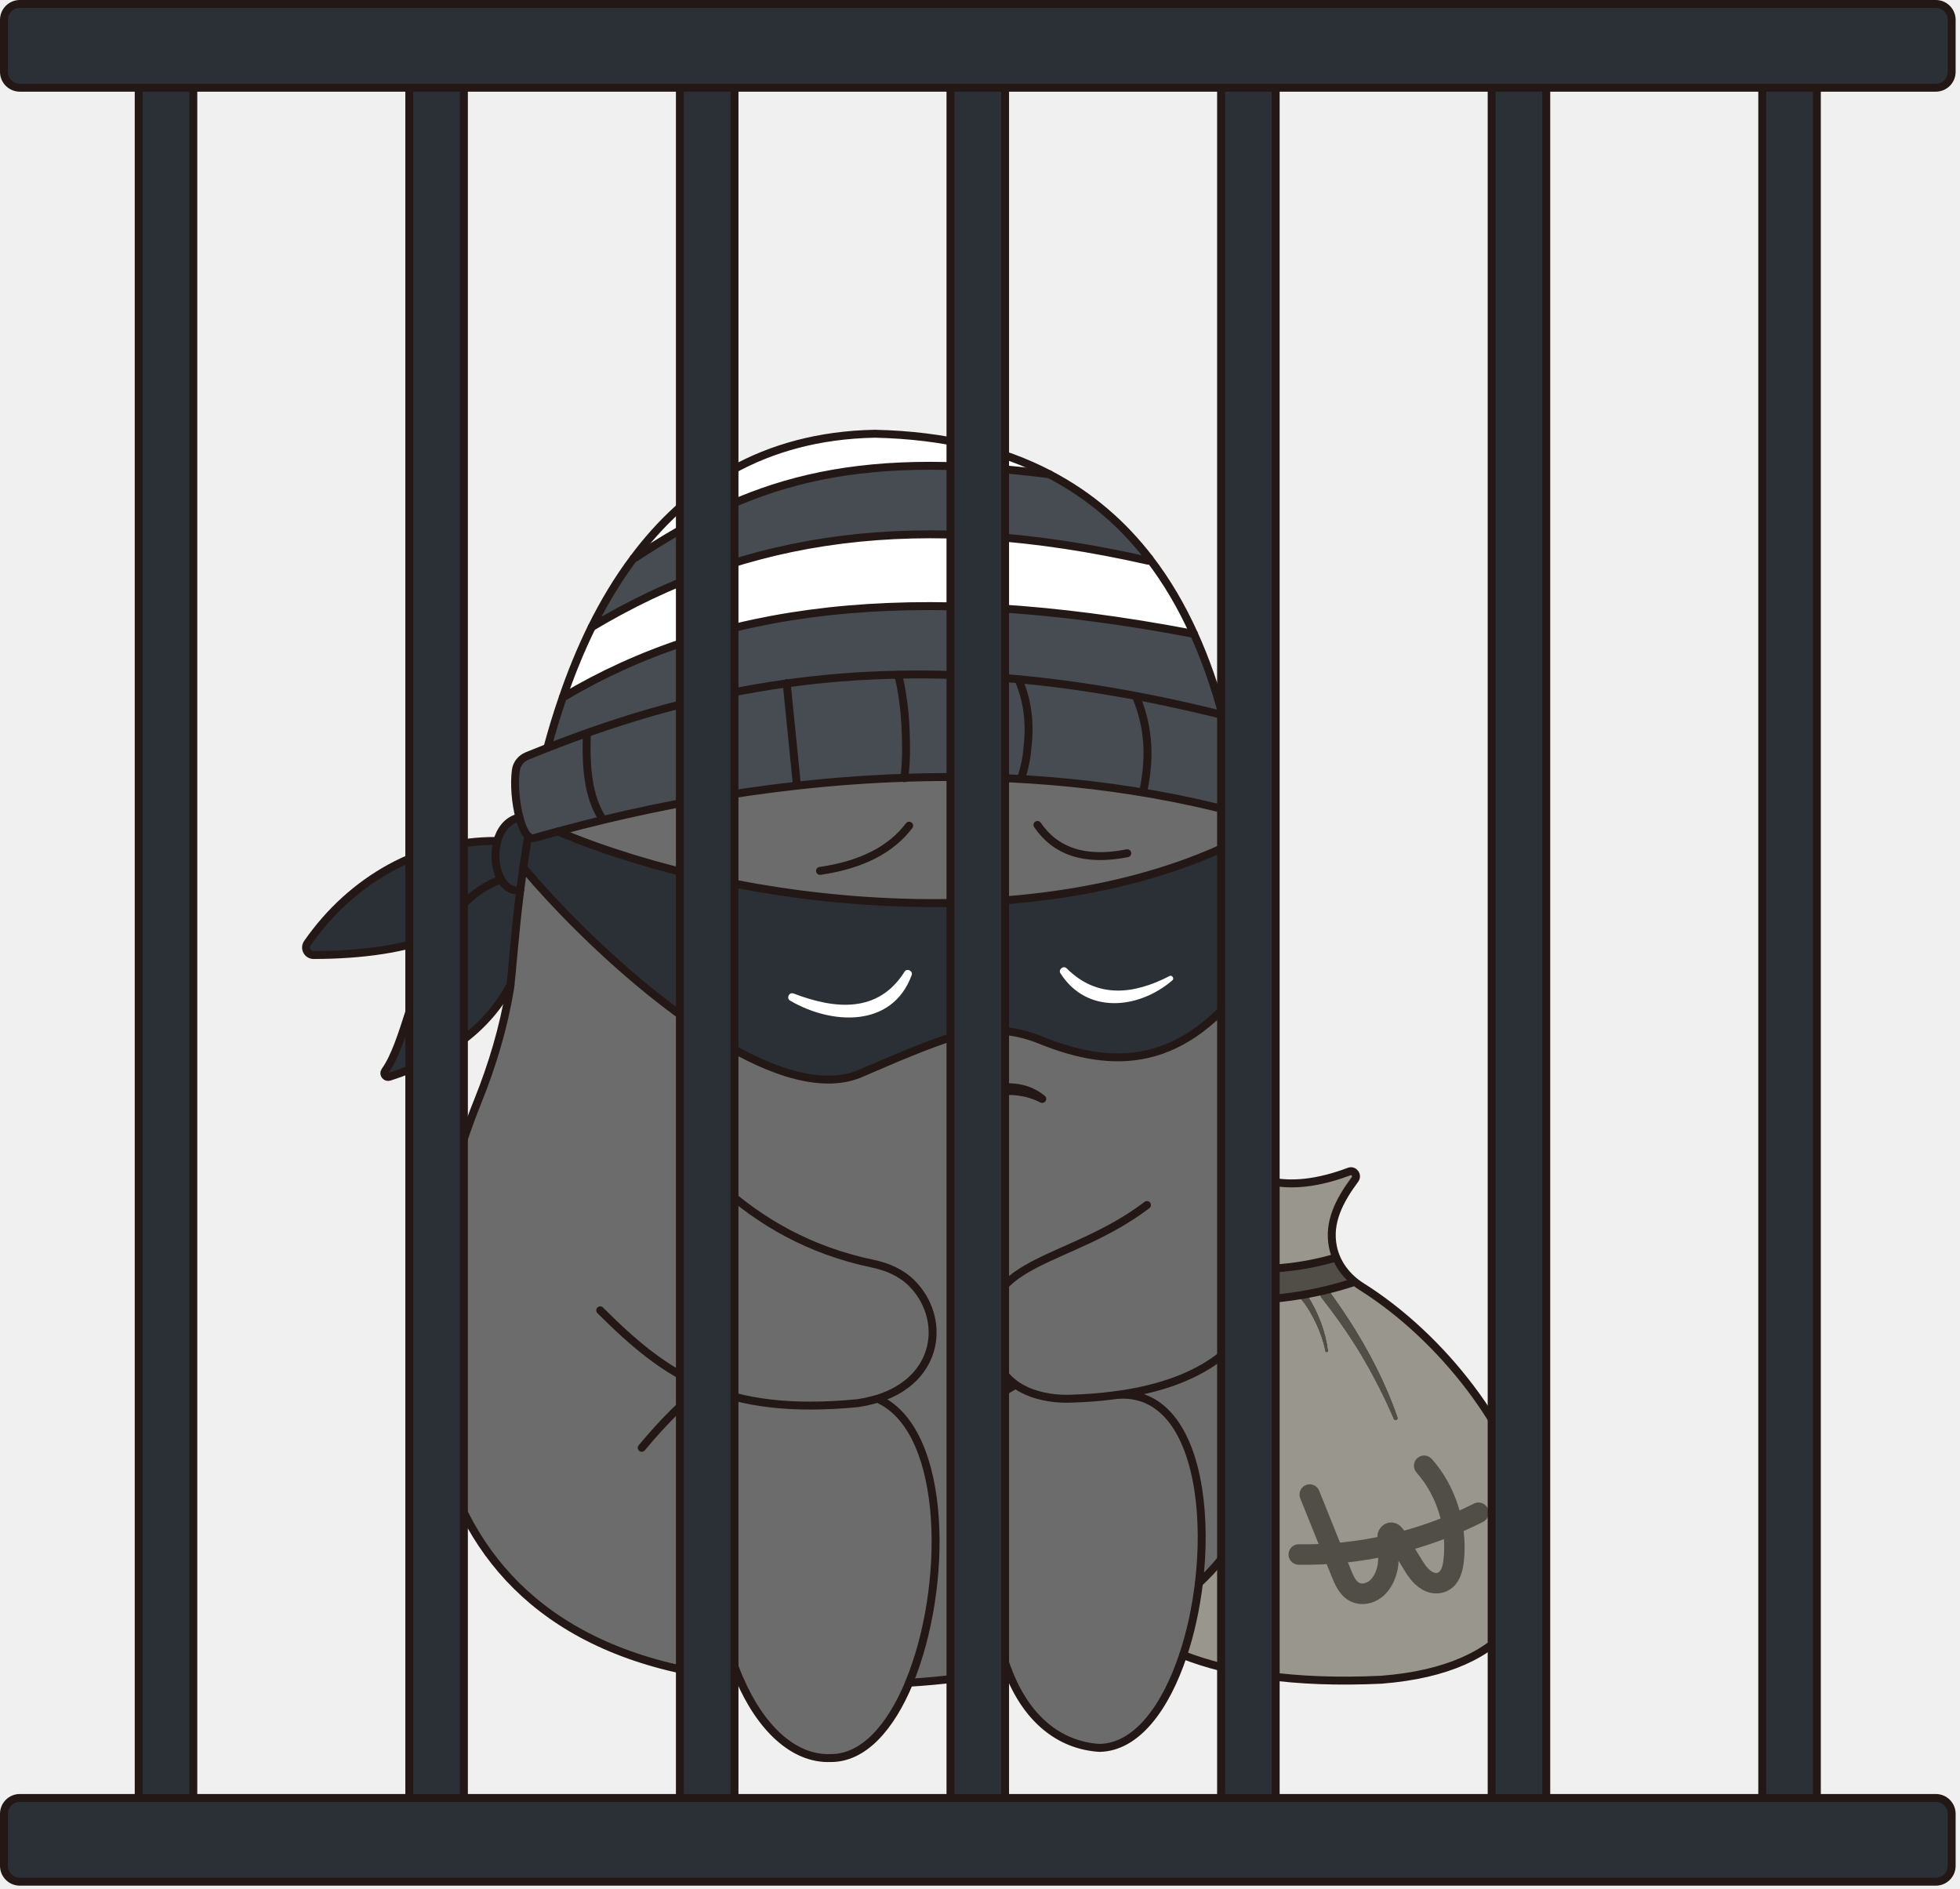
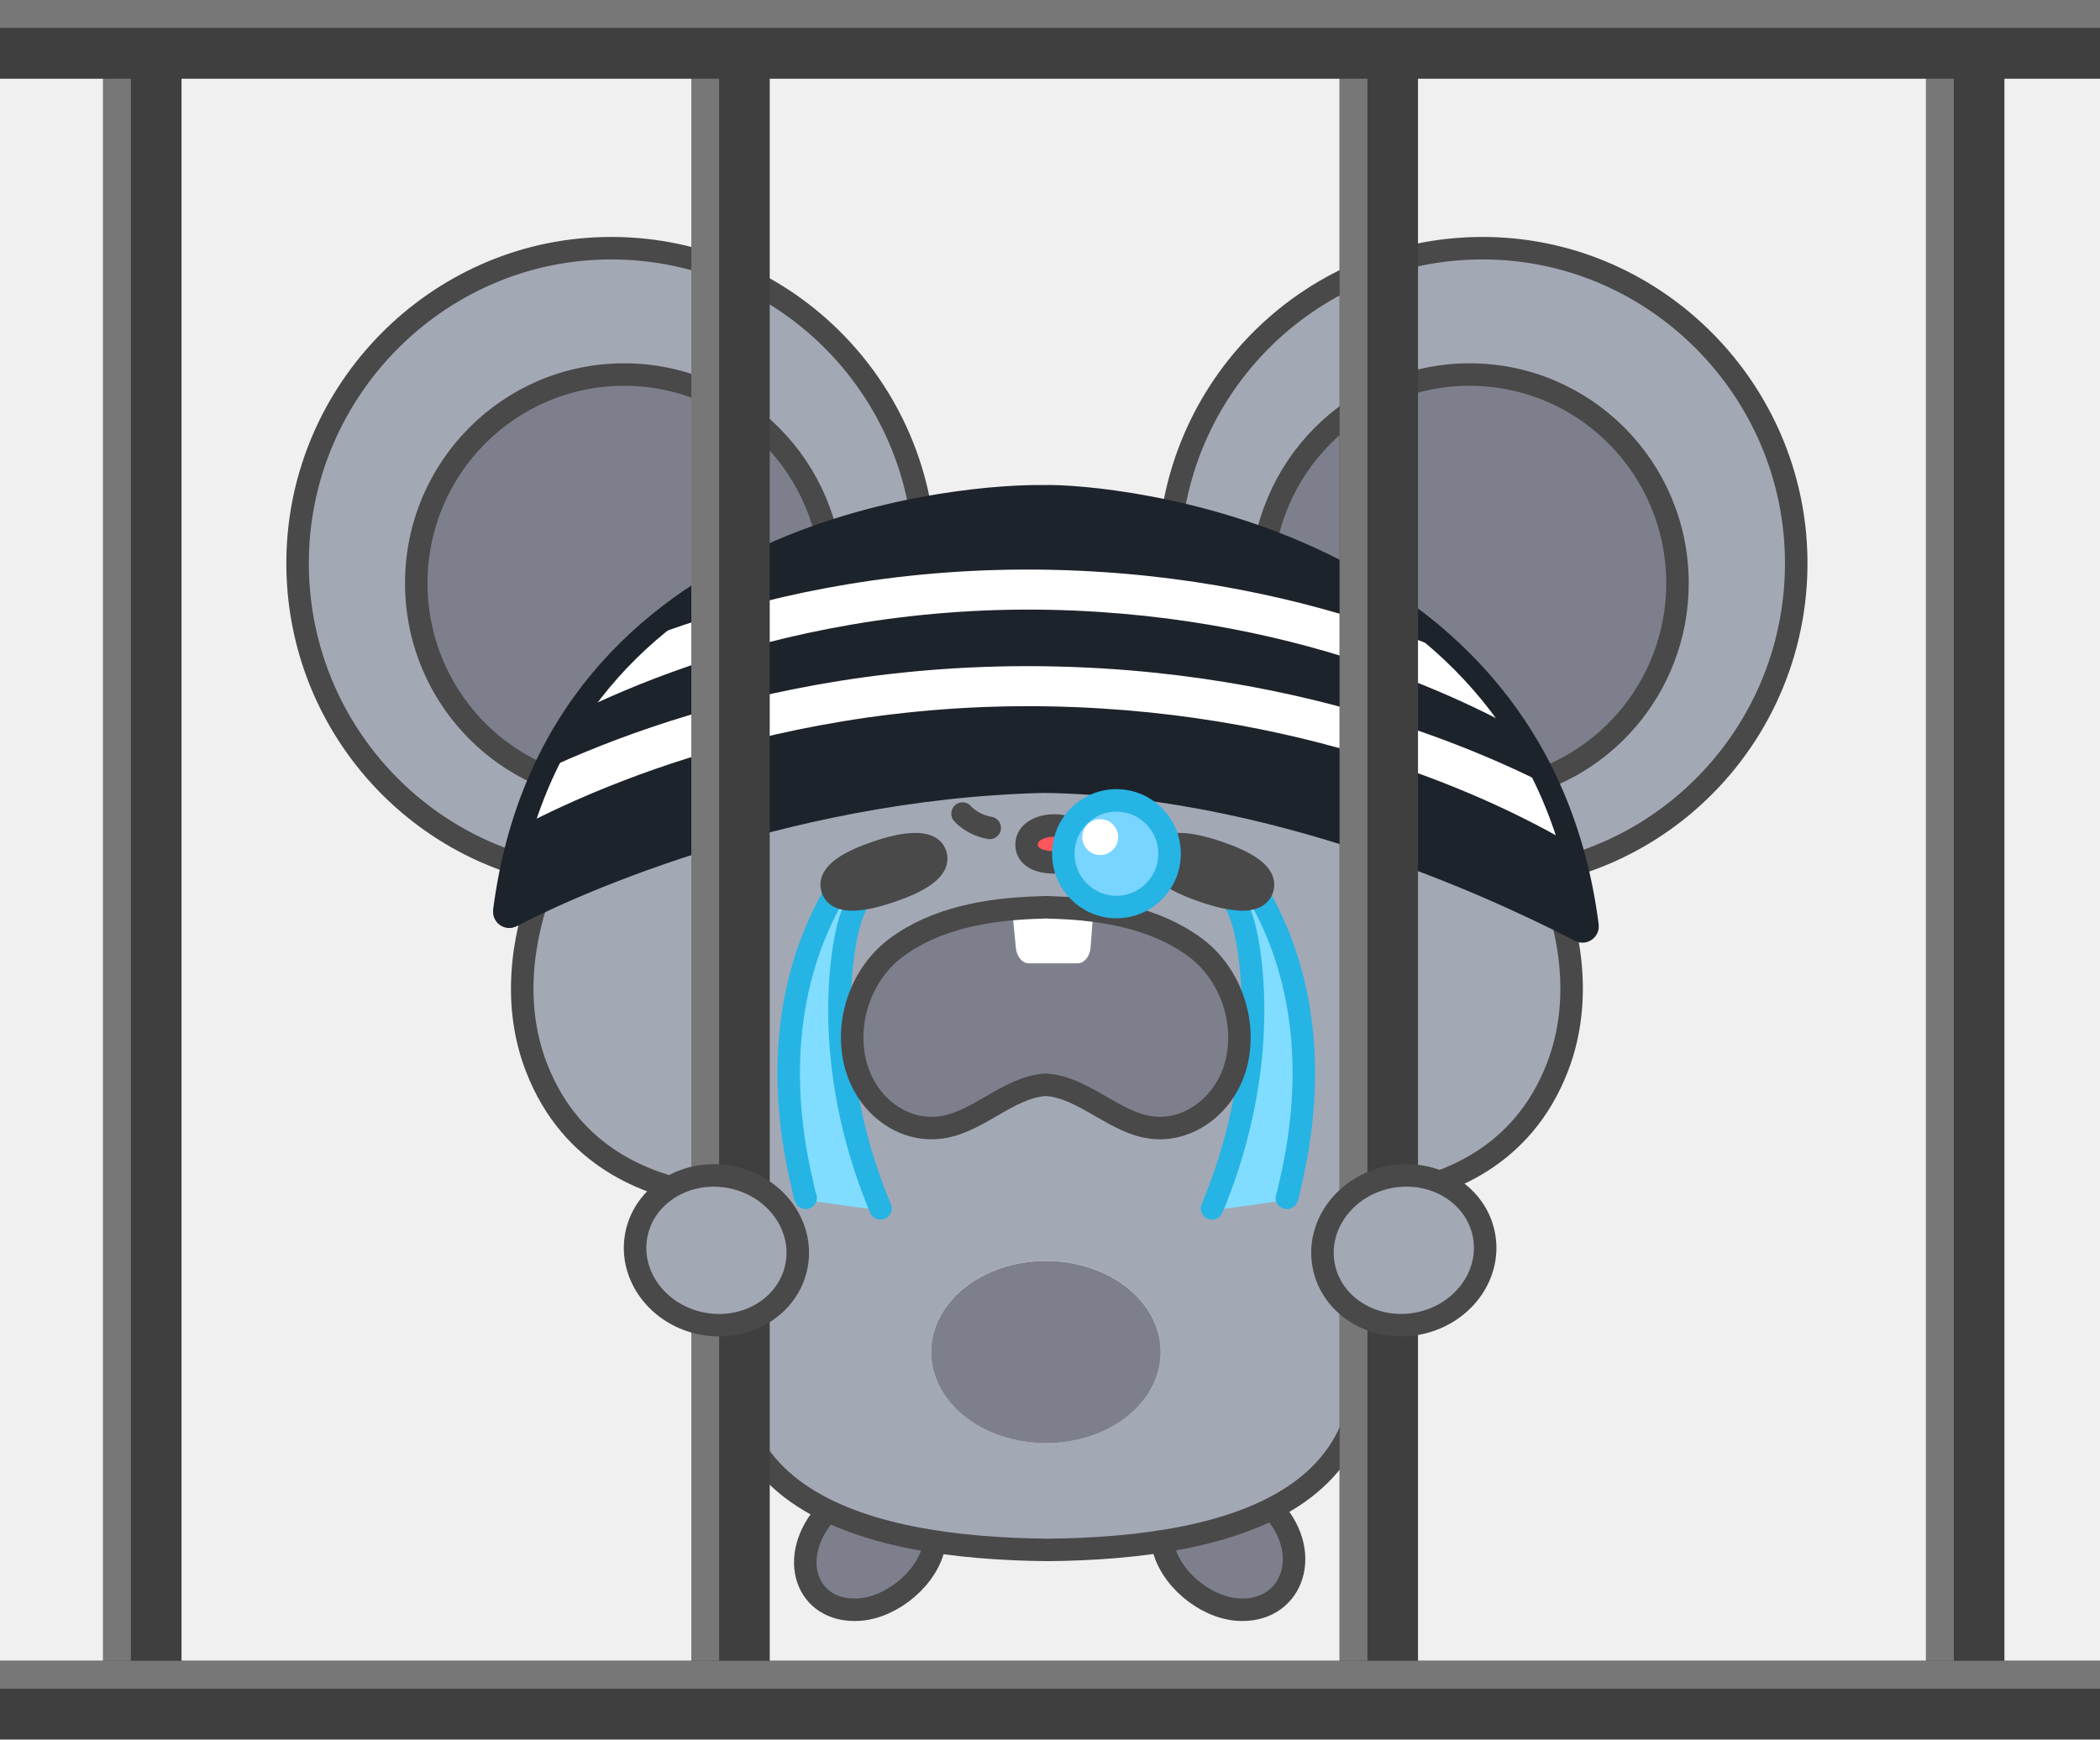
- <svg xmlns="http://www.w3.org/2000/svg" width="247" height="238" viewBox="0 0 247 238" fill="none">
-   <path d="M164.499 162.96C164.369 162.99 164.239 163.01 164.109 163.01C164.229 162.94 164.369 162.91 164.499 162.96Z" fill="#514E47" />
-   <path d="M55.48 117.8C51.029 119.56 45.63 120.32 39.529 120.33C38.76 120.34 38.3 119.48 38.74 118.84C44.33 110.79 53.08 105.89 62.54 105.96L62.65 106.04C62.25 107.57 62.41 109.34 63.04 110.6L62.919 110.87H62.91C59.51 112.25 57.2 114.8 55.48 117.79V117.8Z" fill="#2B3036" />
-   <path d="M167.99 158.561L170.05 161.571C169.1 161.931 168.12 162.231 167.11 162.461C166.96 162.451 166.83 162.481 166.72 162.551C165.99 162.731 165.26 162.861 164.5 162.961C164.37 162.911 164.23 162.941 164.11 163.011C162.56 163.221 160.95 163.321 159.3 163.321L160.46 159.831C163.38 159.681 166.13 159.091 167.99 158.561Z" fill="#514E47" />
-   <path d="M167.99 158.561L167.91 158.451C165.69 159.261 163.2 159.491 160.59 159.441L160.46 159.831C160.34 159.841 160.23 159.851 160.11 159.851H160.08C160.12 159.631 160.15 159.411 160.18 159.191C160.6 155.951 160.37 152.421 159.68 148.741C162.68 149.491 166.14 149.071 170.02 147.611C170.62 147.381 171.14 148.091 170.75 148.611C168.78 151.261 167.36 154.001 167.97 157.071C168.38 159.161 169.74 160.941 171.54 162.081C192.06 174.941 207.52 209.021 174.08 211.641C162.93 212.171 154.91 210.791 149.1 208.531C150.04 205.721 150.71 202.611 151.09 199.461C159.06 192.061 162.39 181.161 158.03 166.011C158.44 165.271 158.79 164.511 159.09 163.721C160.76 163.641 162.39 163.451 163.92 163.191C163.81 163.351 163.8 163.581 163.99 163.791C164.76 164.671 165.33 165.761 165.85 166.821C166.35 167.911 166.76 169.061 166.99 170.241C167.01 170.341 167.11 170.421 167.21 170.401C167.32 170.391 167.4 170.291 167.39 170.181C167.07 167.681 166.13 165.311 164.78 163.181C164.75 163.131 164.72 163.091 164.68 163.061C165.33 162.941 165.97 162.811 166.57 162.671C166.33 162.931 166.29 163.371 166.59 163.641C168.34 165.881 169.99 168.221 171.46 170.661C173.01 173.271 174.41 175.991 175.61 178.791C175.67 178.931 175.83 179.001 175.97 178.951C176.13 178.901 176.21 178.731 176.15 178.581C174.64 174.211 172.48 170.061 169.96 166.171C169.35 165.231 168.65 164.221 168 163.301C167.78 163.051 167.63 162.631 167.28 162.501C167.25 162.491 167.21 162.481 167.17 162.471C167.15 162.471 167.13 162.461 167.11 162.461C168.12 162.231 169.1 161.931 170.05 161.571L167.99 158.561Z" fill="#99968D" />
-   <path d="M164.11 163.01C164.04 163.05 163.97 163.11 163.92 163.19C162.39 163.45 160.76 163.64 159.09 163.72C159.55 162.5 159.88 161.2 160.08 159.85H160.11C160.23 159.85 160.34 159.84 160.46 159.83L159.3 163.32C160.95 163.32 162.56 163.22 164.11 163.01Z" fill="#99968D" />
-   <path d="M167.11 162.461C166.98 162.511 166.85 162.541 166.72 162.551C166.83 162.481 166.96 162.451 167.11 162.461Z" fill="#514E47" />
-   <path d="M155.819 102.31C155.819 102.31 155.749 102.34 155.719 102.35C142.229 98.79 128.079 97.51 113.969 98C114.089 97.01 114.159 95.99 114.179 94.98C114.199 91.55 113.989 88.2 113.199 85.03V85.01C118.049 84.9 122.989 85.1 127.999 85.55C136.099 86.29 144.739 87.76 154.069 90.09C154.729 90.25 155.379 90.42 156.059 90.6H156.069C156.189 90.62 156.319 90.66 156.439 90.69C158.389 91.55 158.789 99.89 156.439 101.94C156.249 102.11 156.039 102.24 155.809 102.31H155.819Z" fill="#464C51" />
-   <path d="M150.47 79.88L150.31 79.841C114.69 73.05 90.1 76.471 70.99 87.841L70.93 87.861C71.95 84.861 73.16 81.891 74.57 79.02C94.03 67.341 115.79 64.121 144.7 70.65L144.83 70.361C147.06 73.251 148.92 76.451 150.47 79.88Z" fill="white" />
-   <path d="M176.15 178.58C176.21 178.73 176.13 178.9 175.97 178.95C175.83 179 175.67 178.93 175.61 178.79C174.41 175.99 173.01 173.27 171.46 170.66C169.99 168.22 168.34 165.88 166.59 163.64C166.29 163.37 166.33 162.93 166.57 162.67C166.81 162.62 167.05 162.56 167.28 162.5C167.63 162.63 167.78 163.05 168 163.3C168.65 164.22 169.35 165.23 169.96 166.17C172.48 170.06 174.64 174.21 176.15 178.58Z" fill="#514E47" />
-   <path d="M65.41 112.211L65.56 112.141C64.86 117.701 64.58 122.041 64.33 124.081C61.38 129.621 56.17 133.391 49.07 135.671C48.64 135.821 48.25 135.321 48.52 134.951C51.01 131.481 52.04 123.781 55.48 117.801C57.2 114.801 59.51 112.251 62.91 110.881H62.92L63.19 110.891C63.71 111.741 64.46 112.281 65.41 112.211Z" fill="#2B3036" />
-   <path d="M167.169 162.471C167.169 162.471 167.249 162.491 167.279 162.501C167.049 162.561 166.809 162.621 166.569 162.671C166.619 162.621 166.659 162.581 166.719 162.551C166.849 162.541 166.979 162.511 167.109 162.461C167.129 162.461 167.149 162.471 167.169 162.471Z" fill="#514E47" />
-   <path d="M113.97 98.001C128.08 97.511 142.23 98.791 155.72 102.351C155.75 102.341 155.79 102.331 155.82 102.311C155.97 103.511 156.12 104.711 156.25 105.901L156.17 105.841C131.03 118.511 93.33 114.411 70.48 104.841L70.42 104.731C72.26 104.231 74.12 103.751 76 103.301C79.94 102.351 83.93 101.511 87.97 100.801C96.51 99.271 105.22 98.301 113.96 98.001H113.97Z" fill="#6C6C6C" />
-   <path d="M164.68 163.061C164.43 163.111 164.18 163.151 163.92 163.191C163.97 163.111 164.04 163.051 164.11 163.011C164.24 163.011 164.37 162.991 164.5 162.961C164.56 162.981 164.63 163.011 164.68 163.061Z" fill="#514E47" />
-   <path d="M99.139 86.11C88.54 87.58 78.669 90.42 68.98 94.23C69.549 92.12 70.189 89.98 70.93 87.86L70.99 87.84C90.1 76.47 114.689 73.05 150.309 79.84L150.469 79.88C151.929 83.1 153.109 86.52 154.069 90.09C144.739 87.76 136.099 86.29 127.999 85.55C122.989 85.1 118.049 84.9 113.199 85.01C108.349 85.1 103.679 85.48 99.139 86.11Z" fill="#464C51" />
-   <path d="M87.98 100.8C83.94 101.51 79.95 102.35 76.01 103.3C74.13 103.75 72.27 104.23 70.43 104.73C69.86 104.88 69.29 105.04 68.72 105.2C68.22 105.34 67.72 105.48 67.23 105.62C67 105.66 66.78 105.56 66.57 105.37C66.52 105.32 66.47 105.27 66.43 105.21C66.05 104.75 65.72 103.96 65.47 103C64.99 101.2 64.78 98.81 65.02 97.04C65.13 96.24 65.68 95.57 66.42 95.26C66.78 95.11 67.14 94.96 67.51 94.82C68 94.62 68.49 94.42 68.99 94.23C78.68 90.42 88.55 87.58 99.15 86.11C103.69 85.48 108.36 85.1 113.21 85.01V85.03C114 88.2 114.21 91.55 114.19 94.98C114.17 95.99 114.1 97.01 113.98 98C105.24 98.3 96.53 99.27 87.99 100.8H87.98Z" fill="#464C51" />
-   <path d="M144.829 70.359L144.699 70.65C115.789 64.12 94.029 67.34 74.569 79.01C76.079 75.969 77.819 73.04 79.839 70.35L80.009 70.309C94.259 60.919 106.909 56.499 132.179 59.749L132.269 59.77C137.399 62.45 141.519 66.059 144.829 70.359Z" fill="#464C51" />
-   <path d="M157.679 122.73L157.629 122.92C149.179 134.63 140.449 134.83 131.039 131.01C127.659 129.63 123.929 129.44 120.439 130.51C116.809 131.62 112.729 133.41 108.699 135.14C99.109 139.58 82.229 126.48 71.129 115.04C69.869 113.73 68.679 112.45 67.589 111.22C67.559 111.19 67.539 111.16 67.509 111.13C66.969 110.52 66.459 109.93 65.969 109.35L65.949 109.27C66.129 108.01 66.329 106.71 66.559 105.37C66.769 105.56 66.989 105.66 67.219 105.62C67.709 105.48 68.209 105.34 68.709 105.2C69.279 105.04 69.849 104.88 70.419 104.73L70.479 104.84C93.329 114.41 131.029 118.51 156.169 105.84L156.249 105.9C156.919 111.7 157.429 117.31 157.679 122.73Z" fill="#2B3036" />
-   <path d="M132.18 59.75C106.91 56.5 94.26 60.92 80.01 70.31L79.84 70.35C86.49 61.41 96.14 54.92 110.23 54.65C119.11 54.84 126.36 56.68 132.27 59.77L132.18 59.75Z" fill="white" />
-   <path d="M167.389 170.181C167.399 170.291 167.319 170.391 167.209 170.401C167.109 170.421 167.009 170.341 166.989 170.241C166.759 169.061 166.349 167.911 165.849 166.821C165.329 165.761 164.759 164.671 163.989 163.791C163.799 163.581 163.809 163.351 163.919 163.191C164.179 163.151 164.429 163.111 164.679 163.061C164.719 163.091 164.749 163.131 164.779 163.181C166.129 165.311 167.069 167.681 167.389 170.181Z" fill="#514E47" />
-   <path d="M167.91 158.451L167.99 158.561C166.13 159.091 163.38 159.681 160.46 159.831L160.59 159.441C163.2 159.491 165.69 159.261 167.91 158.451Z" fill="#514E47" />
-   <path d="M158.03 166.01C162.39 181.16 159.06 192.06 151.09 199.46C152.06 191.32 151.06 182.91 147.49 178.63C145.8 176.61 143.56 175.5 140.68 175.77C143.52 175.39 146.01 174.78 148.16 173.98C152.97 172.19 156.13 169.43 158.03 166.01Z" fill="#6C6C6C" />
-   <path d="M66.419 105.21C66.459 105.27 66.509 105.32 66.559 105.37C66.329 106.71 66.129 108.01 65.949 109.27C65.859 109.86 65.779 110.45 65.709 111.02C65.659 111.41 65.609 111.77 65.559 112.14L65.409 112.21C64.459 112.28 63.709 111.74 63.189 110.89C63.139 110.8 63.089 110.7 63.039 110.6C62.409 109.34 62.249 107.57 62.649 106.04C63.029 104.62 63.889 103.41 65.339 103.02L65.459 103C65.709 103.96 66.039 104.75 66.419 105.21Z" fill="#2B3036" />
-   <path d="M166.72 162.551C166.66 162.581 166.62 162.621 166.57 162.671C165.97 162.811 165.33 162.941 164.68 163.061C164.63 163.011 164.56 162.981 164.5 162.961C165.26 162.861 165.99 162.731 166.72 162.551Z" fill="#99968D" />
-   <path d="M127 210.44C123.04 211.23 118.87 211.75 114.56 212.02C112.24 217.61 108.82 221.55 104.66 221.51C99.99 221.69 95.81 217.68 93.17 211.5C93.11 211.49 93.04 211.49 92.98 211.48L91.9 211.36C48.74 206.27 49.16 166.17 60.25 138.63C62.06 134.12 63.45 129.45 64.25 124.66C64.28 124.49 64.31 124.3 64.33 124.08C64.58 122.04 64.86 117.7 65.56 112.14C65.61 111.77 65.66 111.41 65.71 111.03C65.78 110.45 65.86 109.86 65.95 109.27L65.97 109.35C66.46 109.93 66.97 110.52 67.51 111.13C67.54 111.16 67.56 111.19 67.59 111.22C68.68 112.45 69.87 113.73 71.13 115.04C82.23 126.48 99.11 139.58 108.7 135.14C112.73 133.41 116.81 131.62 120.44 130.51C123.93 129.44 127.66 129.63 131.04 131.01C140.45 134.83 149.18 134.63 157.63 122.92L157.68 122.73C157.92 127.57 157.97 132.26 157.78 136.81C157.72 138.11 157.7 139.41 157.76 140.71C157.78 141.03 157.8 141.29 157.82 141.37C158.6 143.87 159.24 146.33 159.68 148.74C160.37 152.42 160.6 155.95 160.18 159.19C160.15 159.41 160.12 159.63 160.08 159.85C159.88 161.2 159.55 162.5 159.09 163.72C158.79 164.51 158.44 165.27 158.03 166C156.13 169.43 152.97 172.19 148.16 173.98C146.01 174.78 143.52 175.39 140.68 175.77C143.56 175.5 145.8 176.61 147.49 178.63C151.06 182.91 152.06 191.32 151.09 199.46C150.71 202.61 150.04 205.72 149.1 208.53C146.89 215.17 143.22 220.17 138.54 220.23C133.47 219.9 129.32 216.55 127.01 210.44H127Z" fill="#6C6C6C" />
-   <path d="M159.68 148.741C162.68 149.491 166.14 149.071 170.02 147.611C170.62 147.381 171.14 148.091 170.75 148.611C168.78 151.261 167.36 154.001 167.97 157.071C168.38 159.161 169.74 160.941 171.54 162.081C192.06 174.941 207.52 209.021 174.08 211.641C162.93 212.171 154.91 210.791 149.1 208.531" stroke="#231815" stroke-linecap="round" stroke-linejoin="round" />
-   <path d="M160.109 159.851C160.229 159.851 160.339 159.841 160.459 159.831C163.379 159.681 166.129 159.091 167.989 158.561C168.099 158.531 168.199 158.501 168.299 158.471" stroke="#231815" stroke-linecap="round" stroke-linejoin="round" />
-   <path d="M158.039 166.01H158.029" stroke="#231815" stroke-linecap="round" stroke-linejoin="round" />
-   <path d="M74.57 79.01C73.16 81.89 71.95 84.86 70.93 87.86" stroke="#231815" stroke-linecap="round" stroke-linejoin="round" />
-   <path d="M132.27 59.77C126.36 56.68 119.11 54.84 110.23 54.65C96.14 54.92 86.49 61.41 79.84 70.35" stroke="#231815" stroke-linecap="round" stroke-linejoin="round" />
-   <path d="M150.469 79.881C148.919 76.451 147.059 73.251 144.829 70.361" stroke="#231815" stroke-linecap="round" stroke-linejoin="round" />
-   <path d="M155.819 102.311C155.969 103.511 156.119 104.711 156.249 105.901" stroke="#231815" stroke-linecap="round" stroke-linejoin="round" />
-   <path d="M157.68 122.73C157.92 127.57 157.97 132.26 157.78 136.81C157.72 138.11 157.7 139.41 157.76 140.71C157.78 141.03 157.8 141.29 157.82 141.37C158.6 143.87 159.24 146.33 159.68 148.74C160.37 152.42 160.6 155.95 160.18 159.19C160.15 159.41 160.12 159.63 160.08 159.85C159.88 161.2 159.55 162.5 159.09 163.72C158.79 164.51 158.44 165.27 158.03 166" stroke="#231815" stroke-linecap="round" stroke-linejoin="round" />
-   <path d="M151.089 199.46C150.709 202.61 150.039 205.72 149.099 208.53C146.889 215.17 143.219 220.17 138.539 220.23C133.469 219.9 129.319 216.55 127.009 210.44C123.049 211.23 118.879 211.75 114.569 212.02C112.249 217.61 108.829 221.55 104.669 221.51C99.999 221.69 95.819 217.68 93.179 211.5C93.119 211.49 93.049 211.49 92.989 211.48L91.909 211.36C48.749 206.27 49.169 166.17 60.259 138.63C62.069 134.12 63.459 129.45 64.259 124.66C64.289 124.49 64.319 124.3 64.339 124.08" stroke="#231815" stroke-linecap="round" stroke-linejoin="round" />
-   <path d="M155.819 102.311V102.291" stroke="#231815" stroke-linecap="round" stroke-linejoin="round" />
-   <path d="M75.64 165.1C79.78 169.23 83.65 172.57 88.63 174.66C93.58 176.76 99.63 177.62 108.13 176.79C108.79 176.69 109.41 176.56 110 176.4C110 176.4 110.26 176.33 110.51 176.26C110.55 176.25 110.58 176.24 110.58 176.24C118.49 173.78 119.22 166.04 114.92 161.7C113.62 160.39 111.88 159.62 110.07 159.24C101.91 157.54 95.8 153.91 90.71 149.34" stroke="#231815" stroke-linecap="round" stroke-linejoin="round" />
-   <path d="M80.869 182.42C83.589 179.18 86.259 176.4 88.789 174.76" stroke="#231815" stroke-linecap="round" stroke-linejoin="round" />
-   <path d="M121.85 179.471C123.87 177.411 125.85 175.651 127.73 174.621" stroke="#231815" stroke-linecap="round" stroke-linejoin="round" />
-   <path d="M144.54 151.83C134.92 159.15 123.94 158.58 124.62 168.08C125.26 173.15 128.12 175.44 132.28 176.08C133.18 176.23 134.1 176.26 135.01 176.23C136.81 176.17 138.49 176.05 140.06 175.85C140.27 175.82 140.48 175.79 140.68 175.77" stroke="#231815" stroke-linecap="round" stroke-linejoin="round" />
-   <path d="M151.09 199.46C152.06 191.32 151.06 182.91 147.49 178.63C145.8 176.61 143.56 175.5 140.68 175.77C143.52 175.39 146.01 174.78 148.16 173.98C152.97 172.19 156.13 169.43 158.03 166.01C162.39 181.16 159.06 192.06 151.09 199.46Z" stroke="#231815" stroke-linecap="round" stroke-linejoin="round" />
-   <path d="M93.06 211.241C91.61 207.741 90.64 203.561 90.34 199.061" stroke="#231815" stroke-linecap="round" stroke-linejoin="round" />
-   <path d="M110.909 176.391C119.469 180.581 119.529 200.071 114.559 212.021" stroke="#231815" stroke-linecap="round" stroke-linejoin="round" />
-   <path d="M127 210.44C125.7 206.99 124.97 202.67 125 197.51" stroke="#231815" stroke-linecap="round" stroke-linejoin="round" />
-   <path d="M99.14 86.111L100.08 95.461" stroke="#231815" stroke-linecap="round" stroke-linejoin="round" />
-   <path d="M65.46 103C64.98 101.2 64.77 98.811 65.01 97.04C65.12 96.24 65.67 95.57 66.41 95.26C66.77 95.111 67.13 94.96 67.5 94.82C67.99 94.621 68.48 94.421 68.98 94.231" stroke="#231815" stroke-linecap="round" stroke-linejoin="round" />
-   <path d="M87.98 100.801C83.94 101.511 79.95 102.351 76.01 103.301C74.13 103.751 72.27 104.231 70.43 104.731" stroke="#231815" stroke-linecap="round" stroke-linejoin="round" />
-   <path d="M154.07 90.09C154.73 90.25 155.38 90.42 156.06 90.6H156.07C156.19 90.62 156.32 90.66 156.44 90.69C158.39 91.55 158.79 99.89 156.44 101.94C156.25 102.11 156.04 102.24 155.81 102.31C155.78 102.33 155.74 102.34 155.71 102.35C142.22 98.79 128.07 97.51 113.96 98C105.22 98.3 96.51 99.27 87.97 100.8C87.34 99.36 86.87 97.76 86.55 96.03" stroke="#231815" stroke-linecap="round" stroke-linejoin="round" />
-   <path d="M127.999 85.55C136.099 86.29 144.739 87.76 154.069 90.09C153.109 86.52 151.929 83.1 150.469 79.88L150.309 79.84C114.689 73.05 90.1 76.47 70.99 87.84L70.93 87.86C70.189 89.98 69.549 92.12 68.98 94.23C78.669 90.42 88.54 87.58 99.139 86.11C103.679 85.48 108.349 85.1 113.199 85.01C118.049 84.9 122.989 85.1 127.999 85.55Z" stroke="#231815" stroke-linecap="round" stroke-linejoin="round" />
-   <path d="M144.829 70.359L144.699 70.65C115.789 64.12 94.029 67.34 74.569 79.01C76.079 75.969 77.819 73.04 79.839 70.35L80.009 70.309C94.259 60.919 106.909 56.499 132.179 59.749L132.269 59.77C137.399 62.45 141.519 66.059 144.829 70.359Z" stroke="#231815" stroke-linecap="round" stroke-linejoin="round" />
-   <path d="M66.559 105.37C66.769 105.56 66.989 105.66 67.219 105.62C67.709 105.48 68.209 105.34 68.709 105.2C69.279 105.04 69.849 104.88 70.419 104.73L70.479 104.84C93.329 114.41 131.029 118.51 156.169 105.84L156.249 105.9C156.919 111.7 157.429 117.31 157.679 122.73L157.629 122.92C149.179 134.63 140.449 134.83 131.039 131.01C127.659 129.63 123.929 129.44 120.439 130.51C116.809 131.62 112.729 133.41 108.699 135.14C99.109 139.58 82.229 126.48 71.129 115.04C69.869 113.73 68.679 112.45 67.589 111.22C67.559 111.19 67.539 111.16 67.509 111.13C66.969 110.52 66.459 109.93 65.969 109.35L65.949 109.27" stroke="#231815" stroke-linecap="round" stroke-linejoin="round" />
-   <path d="M63.189 110.89C63.139 110.8 63.089 110.7 63.039 110.6C62.409 109.34 62.249 107.57 62.649 106.04C63.029 104.62 63.889 103.41 65.339 103.02L65.459 103C65.709 103.96 66.039 104.75 66.419 105.21C66.459 105.27 66.509 105.32 66.559 105.37C66.329 106.71 66.129 108.01 65.949 109.27C65.859 109.86 65.779 110.45 65.709 111.02C65.659 111.41 65.609 111.77 65.559 112.14" stroke="#231815" stroke-linecap="round" stroke-linejoin="round" />
-   <path d="M63.04 110.6L62.92 110.87" stroke="#231815" stroke-linecap="round" stroke-linejoin="round" />
-   <path d="M55.48 117.8C51.029 119.56 45.63 120.32 39.529 120.33C38.76 120.34 38.3 119.48 38.74 118.84C44.33 110.79 53.08 105.89 62.54 105.96L62.65 106.04" stroke="#231815" stroke-linecap="round" stroke-linejoin="round" />
-   <path d="M65.56 112.141C64.86 117.701 64.58 122.041 64.33 124.081C61.38 129.621 56.17 133.391 49.07 135.671C48.64 135.821 48.25 135.321 48.52 134.951C51.01 131.481 52.04 123.781 55.48 117.801C57.2 114.801 59.51 112.251 62.91 110.881H62.92L63.19 110.891C63.71 111.741 64.46 112.281 65.41 112.211L65.56 112.141Z" stroke="#231815" stroke-linecap="round" stroke-linejoin="round" />
-   <path d="M114.57 104.031C112.32 107.011 108.65 108.961 103.34 109.731" stroke="#231815" stroke-linecap="round" stroke-linejoin="round" />
-   <path d="M130.739 103.939C132.989 107.229 136.639 108.579 142.059 107.509" stroke="#231815" stroke-linecap="round" stroke-linejoin="round" />
-   <path d="M75.859 103.08C74.129 100.33 73.819 96.78 73.949 92.57" stroke="#231815" stroke-linecap="round" stroke-linejoin="round" />
-   <path d="M87.99 100.831C87.99 100.831 87.98 100.811 87.98 100.801" stroke="#231815" stroke-linecap="round" stroke-linejoin="round" />
-   <path d="M86.559 96.03C86.129 93.86 85.929 91.5 85.859 89" stroke="#231815" stroke-linecap="round" stroke-linejoin="round" />
-   <path d="M100.409 98.781L100.079 95.461" stroke="#231815" stroke-linecap="round" stroke-linejoin="round" />
-   <path d="M99.14 86.11V86.1" stroke="#231815" stroke-linecap="round" stroke-linejoin="round" />
-   <path d="M113.199 85.031C113.989 88.201 114.199 91.551 114.179 94.981C114.159 95.991 114.089 97.011 113.969 98.001V98.051" stroke="#231815" stroke-linecap="round" stroke-linejoin="round" />
-   <path d="M128.38 85.67C129.52 88.4 129.84 91.11 129.48 94.21C129.39 95.47 129.13 96.77 128.67 98.1" stroke="#231815" stroke-linecap="round" stroke-linejoin="round" />
-   <path d="M143.22 87.891C144.53 91.091 145.12 94.811 144.07 99.721" stroke="#231815" stroke-linecap="round" stroke-linejoin="round" />
-   <path d="M159.09 163.721C160.76 163.641 162.39 163.451 163.92 163.191C164.18 163.151 164.43 163.111 164.68 163.061C165.33 162.941 165.97 162.811 166.57 162.671C166.81 162.621 167.05 162.561 167.28 162.501C168.44 162.221 169.47 161.921 170.34 161.641" stroke="#231815" stroke-linecap="round" stroke-linejoin="round" />
-   <path d="M100.01 125.179C105.2 127.169 110.67 127.719 114 122.419C114.32 121.939 115.1 122.359 114.88 122.889C112.42 129.549 104.8 129.129 99.59 126.089C99.049 125.799 99.43 124.959 99.999 125.179H100.01Z" fill="white" />
-   <path d="M134.4 121.991C138.25 125.841 142.86 125.321 147.38 122.981C147.71 122.801 148.03 123.301 147.73 123.531C143.49 127.161 136.96 127.831 133.65 122.651C133.32 122.181 134 121.601 134.41 122.001L134.4 121.991Z" fill="white" />
-   <path d="M119.55 139.25C122.85 136.77 128.06 135.12 131.65 138.06C131.87 138.23 131.91 138.55 131.74 138.77C131.59 138.96 131.34 139.01 131.13 138.92C127.47 137.05 123.53 138.18 120.08 140.11C119.54 140.4 119.05 139.61 119.55 139.26V139.25Z" fill="#231815" />
-   <path d="M171.26 202.08C170.81 202.02 170.36 201.88 169.96 201.64C168.74 200.92 168.2 199.57 167.83 198.67L163.86 188.789C163.59 188.129 163.91 187.38 164.57 187.11C165.23 186.85 165.98 187.17 166.24 187.82L170.21 197.7C170.45 198.31 170.79 199.14 171.25 199.41C171.6 199.62 172.19 199.499 172.61 199.149C173.1 198.729 173.46 198.009 173.62 197.119C173.75 196.419 173.64 194.58 173.59 193.7C173.55 192.96 173.98 192.26 174.65 191.97C175.32 191.68 176.08 191.85 176.58 192.39C177.15 193.01 177.64 193.89 178.02 194.59C178.18 194.88 178.32 195.14 178.44 195.33C178.61 195.59 178.77 195.86 178.94 196.14C179.42 196.94 179.83 197.63 180.45 198.02C180.69 198.17 180.94 198.229 181.14 198.179C181.54 198.079 181.81 197.49 181.92 196.44C182.34 192.48 181.06 188.399 178.51 185.539C178.04 185.009 178.08 184.2 178.61 183.72C179.14 183.24 179.95 183.29 180.43 183.82C183.46 187.22 184.97 192.03 184.48 196.7C184.25 198.94 183.34 200.27 181.78 200.67C180.9 200.89 179.94 200.73 179.1 200.2C177.96 199.49 177.31 198.41 176.74 197.46C176.6 197.22 176.45 196.98 176.3 196.74C176.28 196.71 176.26 196.68 176.25 196.66C176.24 197.01 176.21 197.319 176.16 197.59C175.97 198.63 175.49 200.089 174.29 201.119C173.4 201.879 172.29 202.21 171.25 202.08H171.26Z" fill="#514E47" />
-   <path d="M163.51 197.14C162.86 197.06 162.37 196.51 162.38 195.84C162.39 195.13 162.98 194.56 163.69 194.57C171.25 194.7 178.88 192.93 185.74 189.45C186.37 189.13 187.15 189.38 187.47 190.02C187.79 190.65 187.54 191.43 186.9 191.75C179.66 195.42 171.62 197.29 163.64 197.15C163.59 197.15 163.55 197.15 163.5 197.15L163.51 197.14Z" fill="#514E47" />
-   <path d="M22.36 4.27H19.48C18.376 4.27 17.48 5.165 17.48 6.27V230.29C17.48 231.394 18.376 232.29 19.48 232.29H22.36C23.465 232.29 24.36 231.394 24.36 230.29V6.27C24.36 5.165 23.465 4.27 22.36 4.27Z" fill="#2B3036" stroke="#231815" stroke-miterlimit="10" />
-   <path d="M56.46 4.27H53.58C52.475 4.27 51.58 5.165 51.58 6.27V230.29C51.58 231.394 52.475 232.29 53.58 232.29H56.46C57.565 232.29 58.46 231.394 58.46 230.29V6.27C58.46 5.165 57.565 4.27 56.46 4.27Z" fill="#2B3036" stroke="#231815" stroke-miterlimit="10" />
-   <path d="M90.561 4.27H87.681C86.576 4.27 85.681 5.165 85.681 6.27V230.29C85.681 231.394 86.576 232.29 87.681 232.29H90.561C91.665 232.29 92.561 231.394 92.561 230.29V6.27C92.561 5.165 91.665 4.27 90.561 4.27Z" fill="#2B3036" stroke="#231815" stroke-miterlimit="10" />
-   <path d="M124.66 4.27H121.78C120.676 4.27 119.78 5.165 119.78 6.27V230.29C119.78 231.394 120.676 232.29 121.78 232.29H124.66C125.765 232.29 126.66 231.394 126.66 230.29V6.27C126.66 5.165 125.765 4.27 124.66 4.27Z" fill="#2B3036" stroke="#231815" stroke-miterlimit="10" />
-   <path d="M158.761 4.27H155.881C154.776 4.27 153.881 5.165 153.881 6.27V230.29C153.881 231.394 154.776 232.29 155.881 232.29H158.761C159.865 232.29 160.761 231.394 160.761 230.29V6.27C160.761 5.165 159.865 4.27 158.761 4.27Z" fill="#2B3036" stroke="#231815" stroke-miterlimit="10" />
-   <path d="M192.86 4.27H189.98C188.876 4.27 187.98 5.165 187.98 6.27V230.29C187.98 231.394 188.876 232.29 189.98 232.29H192.86C193.965 232.29 194.86 231.394 194.86 230.29V6.27C194.86 5.165 193.965 4.27 192.86 4.27Z" fill="#2B3036" stroke="#231815" stroke-miterlimit="10" />
-   <path d="M226.96 4.27H224.08C222.976 4.27 222.08 5.165 222.08 6.27V230.29C222.08 231.394 222.976 232.29 224.08 232.29H226.96C228.065 232.29 228.96 231.394 228.96 230.29V6.27C228.96 5.165 228.065 4.27 226.96 4.27Z" fill="#2B3036" stroke="#231815" stroke-miterlimit="10" />
-   <path d="M243.95 0.5H2.5C1.395 0.5 0.5 1.395 0.5 2.5V9.05C0.5 10.155 1.395 11.05 2.5 11.05H243.95C245.055 11.05 245.95 10.155 245.95 9.05V2.5C245.95 1.395 245.055 0.5 243.95 0.5Z" fill="#2B3036" stroke="#231815" stroke-miterlimit="10" />
-   <path d="M243.95 226.539H2.5C1.395 226.539 0.5 227.434 0.5 228.539V235.089C0.5 236.194 1.395 237.089 2.5 237.089H243.95C245.055 237.089 245.95 236.194 245.95 235.089V228.539C245.95 227.434 245.055 226.539 243.95 226.539Z" fill="#2B3036" stroke="#231815" stroke-miterlimit="10" />
+ <svg xmlns="http://www.w3.org/2000/svg" width="140" height="116" viewBox="0 0 140 116" fill="none">
+   <path d="M50.3 83.699C50.3 83.699 48.801 89.523 48.757 92.199H48.869C49.305 96.814 52.248 99.595 56.305 101.229C56.317 101.229 56.33 101.242 56.342 101.248C56.852 101.441 57.381 101.628 57.935 101.809C57.954 101.809 57.972 101.822 57.985 101.828C61.569 102.938 65.787 103.318 69.844 103.356C79.445 103.262 89.917 101.26 90.819 92.28H91.006C90.963 89.555 90.763 88.158 90.763 88.158L93.109 80.138C92.873 80 92.929 79.639 93.196 79.583C96.258 78.978 101.453 77.319 103.818 71.17C105.435 66.966 104.832 62.333 103.077 58.135C112.585 56.158 119.734 47.702 119.734 37.561C119.734 25.962 110.37 16.551 98.821 16.551C87.273 16.551 77.908 25.955 77.908 37.561C77.908 38.678 77.995 39.769 78.163 40.836L78.655 41.185C75.724 40.792 72.744 40.642 69.782 40.58C66.839 40.53 63.927 40.673 61.071 41.072L61.401 40.842C61.569 39.775 61.656 38.684 61.656 37.568C61.656 25.968 52.291 16.557 40.743 16.557C29.195 16.557 19.83 25.962 19.83 37.568C19.83 47.708 26.979 56.165 36.487 58.142C34.732 62.339 34.123 66.972 35.746 71.176C38.117 77.325 43.313 78.984 46.368 79.589C46.642 79.645 46.698 80 46.455 80.144M55.017 42.438C52.658 43.037 48.975 44.309 45.242 47.128C42.715 49.036 40.93 51.082 39.735 52.697C32.971 51.781 27.751 45.949 27.751 38.902C27.751 31.213 33.955 24.976 41.608 24.976C49.261 24.976 55.465 31.213 55.465 38.902C55.465 40.125 55.309 41.309 55.011 42.444L55.017 42.438ZM69.726 96.228C65.501 96.228 62.079 93.509 62.079 90.153C62.079 86.798 65.501 84.079 69.726 84.079C73.951 84.079 77.379 86.798 77.379 90.153C77.379 93.509 73.957 96.228 69.726 96.228ZM99.848 52.691C98.622 51.038 96.737 48.874 94.005 46.872C90.384 44.222 86.85 43.012 84.566 42.432C84.274 41.303 84.112 40.118 84.112 38.89C84.112 31.2 90.315 24.964 97.969 24.964C105.622 24.964 111.832 31.2 111.832 38.89C111.832 45.937 106.611 51.768 99.848 52.685V52.691Z" fill="#A3A8B5" />
+   <path d="M111.832 38.897C111.832 45.944 106.612 51.775 99.848 52.692C98.623 51.039 96.737 48.875 94.006 46.873C90.384 44.223 86.85 43.013 84.567 42.433C84.274 41.304 84.112 40.119 84.112 38.891C84.112 31.201 90.316 24.965 97.969 24.965C105.623 24.965 111.832 31.201 111.832 38.891V38.897Z" fill="#7D808C" />
+   <path d="M84.977 100.781C87.553 103.756 86.053 107.585 82.507 107.336C80.31 107.18 77.921 105.184 77.522 102.995C78.767 102.746 80.111 102.421 81.542 101.985C82.787 101.611 83.931 101.199 84.977 100.781Z" fill="#7D808C" />
+   <path d="M69.726 84.086C73.951 84.086 77.379 86.805 77.379 90.16C77.379 93.516 73.957 96.234 69.726 96.234C65.495 96.234 62.079 93.516 62.079 90.16C62.079 86.805 65.501 84.086 69.726 84.086Z" fill="#7D808C" />
+   <path d="M62.284 102.995C61.886 105.184 59.497 107.18 57.3 107.336C53.754 107.585 52.391 103.818 55.16 100.781C55.527 100.931 55.907 101.081 56.299 101.23L56.336 101.249C56.852 101.455 57.381 101.642 57.929 101.81C57.947 101.81 57.966 101.823 57.979 101.829C58.14 101.885 58.308 101.941 58.476 101.991C59.82 102.415 61.096 102.746 62.278 103.001L62.284 102.995Z" fill="#7D808C" />
+   <path d="M55.471 38.9C55.471 40.123 55.315 41.307 55.017 42.443C52.658 43.041 48.975 44.313 45.242 47.132C42.715 49.041 40.93 51.086 39.735 52.702C32.971 51.785 27.751 45.954 27.751 38.907C27.751 31.217 33.955 24.98 41.608 24.98C49.261 24.98 55.465 31.217 55.465 38.907L55.471 38.9Z" fill="#7D808C" />
+   <path d="M89.227 83.281C95.698 100.02 82.072 103.238 69.851 103.356C57.631 103.238 44.004 100.026 50.475 83.281" stroke="#494949" stroke-width="1.5" stroke-miterlimit="10" stroke-linecap="round" />
+   <path d="M84.977 100.781C87.553 103.756 86.053 107.585 82.507 107.336C80.31 107.18 77.915 105.19 77.517 102.995" stroke="#494949" stroke-width="1.5" stroke-miterlimit="10" stroke-linecap="round" />
+   <path d="M55.16 100.781C52.391 103.825 53.754 107.585 57.3 107.336C59.497 107.18 61.892 105.19 62.291 102.995" stroke="#494949" stroke-width="1.5" stroke-miterlimit="10" stroke-linecap="round" />
+   <path d="M100.078 52.66C106.73 51.644 111.832 45.869 111.832 38.896C111.832 31.207 105.628 24.977 97.975 24.977C90.322 24.977 84.118 31.207 84.118 38.896C84.118 40.025 84.249 41.123 84.504 42.17" stroke="#494949" stroke-width="1.5" stroke-miterlimit="10" stroke-linecap="round" />
+   <path d="M81.218 58.741C82.593 59.976 83.016 61.722 83.259 63.375C84.093 69.2 83.259 75.187 80.832 80.706C82.108 80.544 83.383 80.369 84.659 80.189C84.933 80.151 85.219 80.107 85.449 79.97C85.816 79.752 85.934 79.359 86.021 78.991C87.571 72.505 87.328 65.558 83.868 59.583C83.626 59.165 83.34 58.729 82.836 58.523C82.332 58.317 81.573 58.492 81.479 58.947" fill="#80DDFF" />
+   <path d="M85.792 79.878C85.879 79.704 85.966 79.18 86.01 78.999C87.559 72.513 87.317 65.566 83.857 59.591C83.614 59.173 83.328 58.737 82.824 58.531C82.32 58.325 81.561 58.5 81.468 58.955" stroke="#26B4E4" stroke-width="1.5" stroke-miterlimit="10" stroke-linecap="round" />
+   <path d="M81.219 58.742C82.594 59.977 83.017 61.723 83.26 63.376C84.075 69.039 83.067 75.194 80.802 80.582" stroke="#26B4E4" stroke-width="1.5" stroke-miterlimit="10" stroke-linecap="round" />
+   <path d="M58.284 58.741C56.909 59.976 56.486 61.722 56.243 63.375C55.409 69.2 56.243 75.187 58.67 80.706C57.394 80.544 56.118 80.369 54.843 80.189C54.569 80.151 54.283 80.107 54.053 79.97C53.686 79.752 53.567 79.359 53.48 78.991C51.931 72.505 52.174 65.558 55.633 59.583C55.876 59.165 56.162 58.729 56.666 58.523C57.17 58.317 57.929 58.492 58.022 58.947" fill="#80DDFF" />
+   <path d="M53.71 79.878C53.623 79.704 53.535 79.18 53.492 78.999C51.943 72.513 52.185 65.566 55.645 59.591C55.888 59.173 56.174 58.737 56.678 58.531C57.182 58.325 57.941 58.5 58.034 58.955" stroke="#26B4E4" stroke-width="1.5" stroke-miterlimit="10" stroke-linecap="round" />
+   <path d="M58.284 58.742C56.909 59.977 56.486 61.723 56.243 63.376C55.428 69.039 56.436 75.194 58.701 80.582" stroke="#26B4E4" stroke-width="1.5" stroke-miterlimit="10" stroke-linecap="round" />
+   <path d="M93.209 79.576C96.27 78.971 101.459 77.306 103.83 71.169C105.367 67.178 104.9 62.8 103.345 58.771C103.214 58.441 103.407 58.067 103.755 57.986C113.033 55.74 119.902 47.271 119.746 37.224C119.572 26.011 110.5 16.819 99.344 16.557C87.565 16.276 77.927 25.787 77.927 37.561C77.927 38.678 78.014 39.769 78.182 40.835" stroke="#494949" stroke-width="1.5" stroke-miterlimit="10" stroke-linecap="round" />
+   <path d="M60.816 41.106C63.753 40.675 66.759 40.526 69.795 40.576C72.589 40.638 76.092 40.769 78.861 41.118" stroke="#494949" stroke-width="1.5" stroke-miterlimit="10" stroke-linecap="round" />
+   <path d="M46.474 80.131C46.71 79.994 46.66 79.632 46.386 79.582C43.325 78.977 38.13 77.319 35.759 71.169C34.222 67.178 34.689 62.8 36.244 58.771C36.375 58.441 36.182 58.067 35.834 57.986C26.556 55.74 19.687 47.271 19.842 37.224C20.017 26.011 29.089 16.819 40.245 16.557C52.024 16.276 61.662 25.787 61.662 37.561C61.662 38.678 61.575 39.769 61.407 40.835" stroke="#494949" stroke-width="1.5" stroke-miterlimit="10" stroke-linecap="round" />
+   <path d="M39.237 52.617C32.716 51.488 27.751 45.775 27.751 38.896C27.751 31.207 33.955 24.977 41.608 24.977C49.261 24.977 55.465 31.207 55.465 38.896C55.465 40.031 55.328 41.135 55.073 42.195" stroke="#494949" stroke-width="1.5" stroke-miterlimit="10" stroke-linecap="round" />
+   <path d="M72.102 56.322C72.102 57.17 71.163 57.513 70.236 57.506C69.309 57.5 68.438 57.17 68.438 56.322C68.438 54.644 72.102 54.6 72.102 56.322Z" fill="#FD565C" />
+   <path d="M72.102 56.322C72.102 57.17 71.163 57.513 70.236 57.506C69.309 57.5 68.438 57.17 68.438 56.322C68.438 54.644 72.102 54.6 72.102 56.322Z" stroke="#494949" stroke-width="1.5" stroke-miterlimit="10" stroke-linecap="round" />
+   <path d="M64.17 54.254C64.17 54.254 64.761 54.99 65.981 55.208" stroke="#494949" stroke-width="1.5" stroke-miterlimit="10" stroke-linecap="round" />
+   <path d="M81.157 56.815C79.334 56.197 77.61 55.992 77.28 56.964C76.938 57.987 78.444 58.823 80.273 59.44C82.096 60.058 83.801 60.313 84.15 59.291C84.498 58.268 82.986 57.432 81.157 56.815Z" fill="#494949" stroke="#494949" stroke-width="1.5" stroke-miterlimit="10" stroke-linecap="round" />
+   <path d="M58.489 56.815C60.312 56.197 62.035 55.992 62.365 56.964C62.707 57.987 61.201 58.823 59.372 59.44C57.549 60.058 55.844 60.313 55.496 59.291C55.147 58.268 56.659 57.432 58.489 56.815Z" fill="#494949" stroke="#494949" stroke-width="1.5" stroke-miterlimit="10" stroke-linecap="round" />
+   <path d="M69.583 33.092C73.982 32.992 102.461 35.531 105.834 61.437C105.871 61.705 105.591 61.905 105.355 61.78C102.337 60.252 86.402 52.138 69.583 51.926C51.725 52.344 37.022 59.267 34.104 60.807C33.867 60.932 33.587 60.732 33.619 60.464C36.997 34.57 65.178 32.986 69.577 33.086L69.583 33.092Z" fill="#1D232B" />
+   <mask id="mask0_4679_12002" style="mask-type:luminance" maskUnits="userSpaceOnUse" x="33" y="33" width="73" height="29">
+     <path d="M69.583 33.092C73.982 32.992 102.461 35.531 105.834 61.437C105.871 61.705 105.591 61.905 105.355 61.78C102.337 60.252 86.402 52.138 69.583 51.926C51.725 52.344 37.022 59.267 34.104 60.807C33.867 60.932 33.587 60.732 33.619 60.464C36.997 34.57 65.178 32.986 69.577 33.086L69.583 33.092Z" fill="white" />
+   </mask>
+   <g mask="url(#mask0_4679_12002)">
+     <path d="M32.057 56.624L30.576 54.366C35.716 51.248 49.865 44.039 70.118 44.438C89.09 44.818 102.088 51.504 106.792 54.366L105.311 56.624C100.8 53.886 88.337 47.475 70.062 47.107C50.008 46.708 35.902 54.291 32.057 56.624Z" fill="white" />
+     <path d="M33.6 50.183L32.182 47.925C37.103 44.807 50.655 37.592 70.062 37.997C88.238 38.377 100.688 45.063 105.193 47.925L103.775 50.183C99.456 47.445 87.516 41.034 70.007 40.666C50.792 40.267 37.278 47.85 33.594 50.183H33.6Z" fill="white" />
+   </g>
+   <path d="M69.583 33.093C73.982 32.993 102.461 35.556 105.834 61.73C105.871 61.998 105.591 62.198 105.355 62.08C102.337 60.533 86.402 52.338 69.583 52.126C51.725 52.55 37.022 59.541 34.104 61.1C33.867 61.225 33.587 61.026 33.619 60.757C36.997 34.602 65.178 32.999 69.577 33.099L69.583 33.093Z" stroke="#1D232B" stroke-width="1.5" stroke-miterlimit="10" />
+   <path d="M70.05 60.266C69.819 60.272 69.595 60.284 69.365 60.291C66.21 60.403 62.72 60.977 60.057 62.972C57.835 64.637 56.647 67.731 57.338 70.624C57.966 73.256 60.256 75.202 62.85 74.971C65.389 74.747 67.499 72.252 70.05 72.102C72.601 72.252 74.71 74.747 77.249 74.971C79.787 75.196 82.127 73.262 82.762 70.624C83.452 67.737 82.264 64.637 80.043 62.972C77.379 60.977 73.889 60.403 70.734 60.291C70.504 60.284 70.28 60.272 70.05 60.266Z" fill="#7D808C" />
+   <mask id="mask1_4679_12002" style="mask-type:luminance" maskUnits="userSpaceOnUse" x="57" y="60" width="26" height="15">
+     <path d="M70.05 60.266C69.819 60.272 69.595 60.284 69.365 60.291C66.21 60.403 62.72 60.977 60.057 62.972C57.835 64.637 56.647 67.731 57.338 70.624C57.966 73.256 60.256 75.202 62.85 74.971C65.389 74.747 67.499 72.252 70.05 72.102C72.601 72.252 74.71 74.747 77.249 74.971C79.787 75.196 82.127 73.262 82.762 70.624C83.452 67.737 82.264 64.637 80.043 62.972C77.379 60.977 73.889 60.403 70.734 60.291C70.504 60.284 70.28 60.272 70.05 60.266Z" fill="white" />
+   </mask>
+   <g mask="url(#mask1_4679_12002)">
+     <path d="M67.374 59.574L67.723 63.198C67.779 63.796 68.152 64.239 68.588 64.239H71.842C72.29 64.239 72.663 63.778 72.707 63.16L73.031 58.876C73.087 58.109 72.614 57.466 72.06 57.56L68.134 58.221C67.654 58.302 67.312 58.907 67.374 59.568V59.574Z" fill="white" />
+   </g>
+   <path d="M69.721 60.5C69.49 60.506 69.266 60.519 69.036 60.525C65.881 60.637 62.391 61.211 59.728 63.207C57.506 64.872 56.318 67.965 57.008 70.859C57.637 73.49 59.927 75.436 62.521 75.206C65.116 74.975 67.169 72.487 69.721 72.337C72.272 72.487 74.381 74.981 76.92 75.206C79.458 75.43 81.798 73.497 82.433 70.859C83.123 67.971 81.935 64.872 79.713 63.207C77.05 61.211 73.56 60.637 70.405 60.525C70.175 60.519 69.951 60.506 69.721 60.5Z" stroke="#494949" stroke-width="1.5" stroke-miterlimit="10" stroke-linecap="round" />
+   <path d="M74.43 60.485C76.385 60.485 77.971 58.893 77.971 56.93C77.971 54.967 76.385 53.375 74.43 53.375C72.475 53.375 70.89 54.967 70.89 56.93C70.89 58.893 72.475 60.485 74.43 60.485Z" fill="#78D5FF" />
+   <path d="M73.347 57.02C74.007 57.02 74.542 56.484 74.542 55.822C74.542 55.161 74.007 54.625 73.347 54.625C72.687 54.625 72.152 55.161 72.152 55.822C72.152 56.484 72.687 57.02 73.347 57.02Z" fill="white" />
+   <path d="M74.43 60.485C76.385 60.485 77.971 58.893 77.971 56.93C77.971 54.967 76.385 53.375 74.43 53.375C72.475 53.375 70.89 54.967 70.89 56.93C70.89 58.893 72.475 60.485 74.43 60.485Z" stroke="#26B4E4" stroke-width="1.5" stroke-miterlimit="10" />
+   <path d="M94.534 4.918H89.308V112.447H94.534V4.918Z" fill="#3F3F3F" />
+   <mask id="mask2_4679_12002" style="mask-type:luminance" maskUnits="userSpaceOnUse" x="89" y="4" width="6" height="109">
+     <path d="M94.534 4.918H89.308V112.447H94.534V4.918Z" fill="white" />
+   </mask>
+   <g mask="url(#mask2_4679_12002)">
+     <path d="M91.162 2.422H86.576V129.776H91.162V2.422Z" fill="#777777" />
+   </g>
+   <path d="M133.628 4.918H128.401V112.447H133.628V4.918Z" fill="#3F3F3F" />
+   <mask id="mask3_4679_12002" style="mask-type:luminance" maskUnits="userSpaceOnUse" x="128" y="4" width="6" height="109">
+     <path d="M133.628 4.918H128.401V112.447H133.628V4.918Z" fill="white" />
+   </mask>
+   <g mask="url(#mask3_4679_12002)">
+     <path d="M130.256 2.422H125.67V129.776H130.256V2.422Z" fill="#777777" />
+   </g>
+   <path d="M12.102 4.918H6.875V112.447H12.102V4.918Z" fill="#3F3F3F" />
+   <mask id="mask4_4679_12002" style="mask-type:luminance" maskUnits="userSpaceOnUse" x="6" y="4" width="7" height="109">
+     <path d="M12.102 4.918H6.875V112.447H12.102V4.918Z" fill="white" />
+   </mask>
+   <g mask="url(#mask4_4679_12002)">
+     <path d="M8.729 2.422H4.144V129.776H8.729V2.422Z" fill="#777777" />
+   </g>
+   <path d="M51.315 4.918H46.088V112.447H51.315V4.918Z" fill="#3F3F3F" />
+   <mask id="mask5_4679_12002" style="mask-type:luminance" maskUnits="userSpaceOnUse" x="46" y="4" width="6" height="109">
+     <path d="M51.315 4.918H46.088V112.447H51.315V4.918Z" fill="white" />
+   </mask>
+   <g mask="url(#mask5_4679_12002)">
+     <path d="M47.942 2.422H43.356V129.776H47.942V2.422Z" fill="#777777" />
+   </g>
+   <path d="M94.497 88.268C97.449 87.716 99.436 85.079 98.934 82.377C98.432 79.675 95.631 77.931 92.678 78.483C89.726 79.034 87.739 81.671 88.241 84.373C88.743 87.075 91.544 88.819 94.497 88.268Z" fill="#A3A8B5" />
+   <path d="M94.497 88.268C97.449 87.716 99.436 85.079 98.934 82.377C98.432 79.675 95.631 77.931 92.678 78.483C89.726 79.034 87.739 81.671 88.241 84.373C88.743 87.075 91.544 88.819 94.497 88.268Z" stroke="#494949" stroke-width="1.5" stroke-miterlimit="10" stroke-linecap="round" />
+   <path d="M53.108 84.377C53.61 81.675 51.623 79.037 48.67 78.486C45.718 77.935 42.917 79.679 42.415 82.381C41.913 85.083 43.9 87.72 46.852 88.271C49.805 88.823 52.605 87.079 53.108 84.377Z" fill="#A3A8B5" />
+   <path d="M53.108 84.377C53.61 81.675 51.623 79.037 48.67 78.486C45.718 77.935 42.917 79.679 42.415 82.381C41.913 85.083 43.9 87.72 46.852 88.271C49.805 88.823 52.605 87.079 53.108 84.377Z" stroke="#494949" stroke-width="1.5" stroke-miterlimit="10" stroke-linecap="round" />
+   <path d="M140 116.001V110.75L0 110.75V116.001L140 116.001Z" fill="#3F3F3F" />
+   <mask id="mask6_4679_12002" style="mask-type:luminance" maskUnits="userSpaceOnUse" x="0" y="110" width="140" height="6">
+     <path d="M140 116.001V110.75L0 110.75V116.001L140 116.001Z" fill="white" />
+   </mask>
+   <g mask="url(#mask6_4679_12002)">
+     <path d="M143.248 112.61V108.008L-22.562 108.008V112.61L143.248 112.61Z" fill="#777777" />
+   </g>
+   <path d="M140 5.251V0L0 0V5.251L140 5.251Z" fill="#3F3F3F" />
+   <mask id="mask7_4679_12002" style="mask-type:luminance" maskUnits="userSpaceOnUse" x="0" y="0" width="140" height="6">
+     <path d="M140 5.251V0L0 0V5.251L140 5.251Z" fill="white" />
+   </mask>
+   <g mask="url(#mask7_4679_12002)">
+     <path d="M143.248 1.86V-2.742L-22.562 -2.742V1.86L143.248 1.86Z" fill="#777777" />
+   </g>
</svg>
